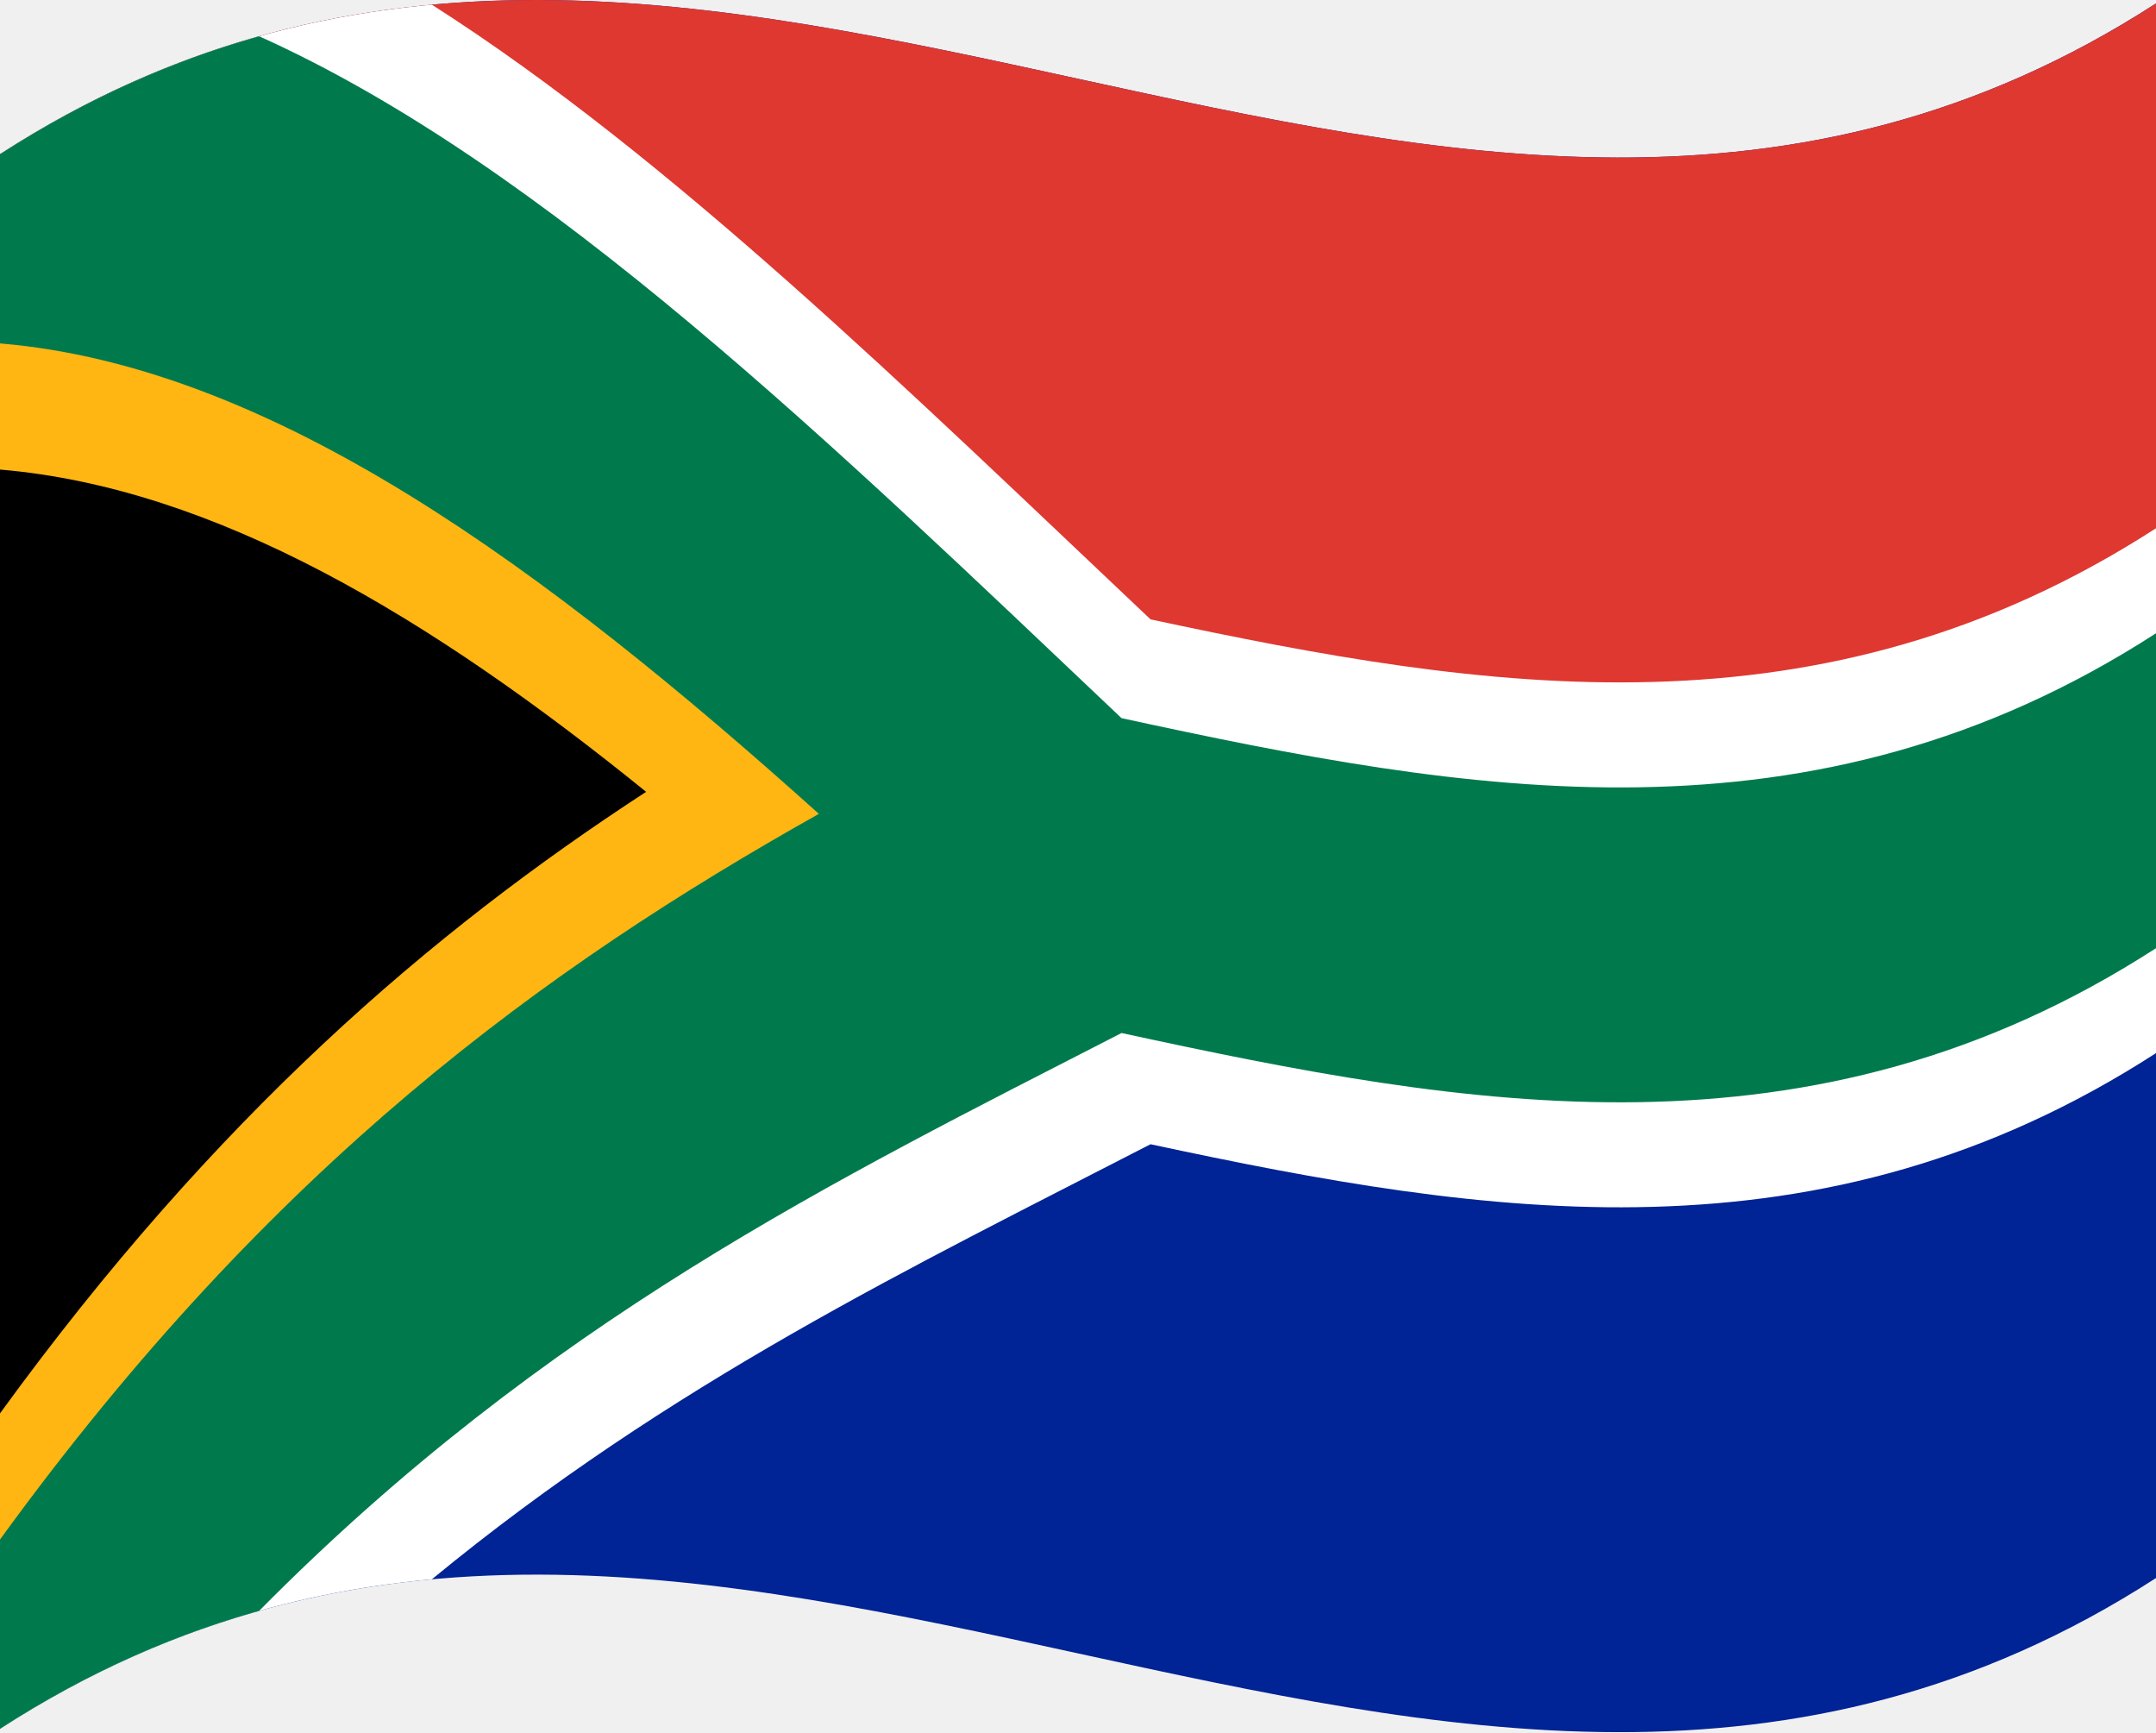
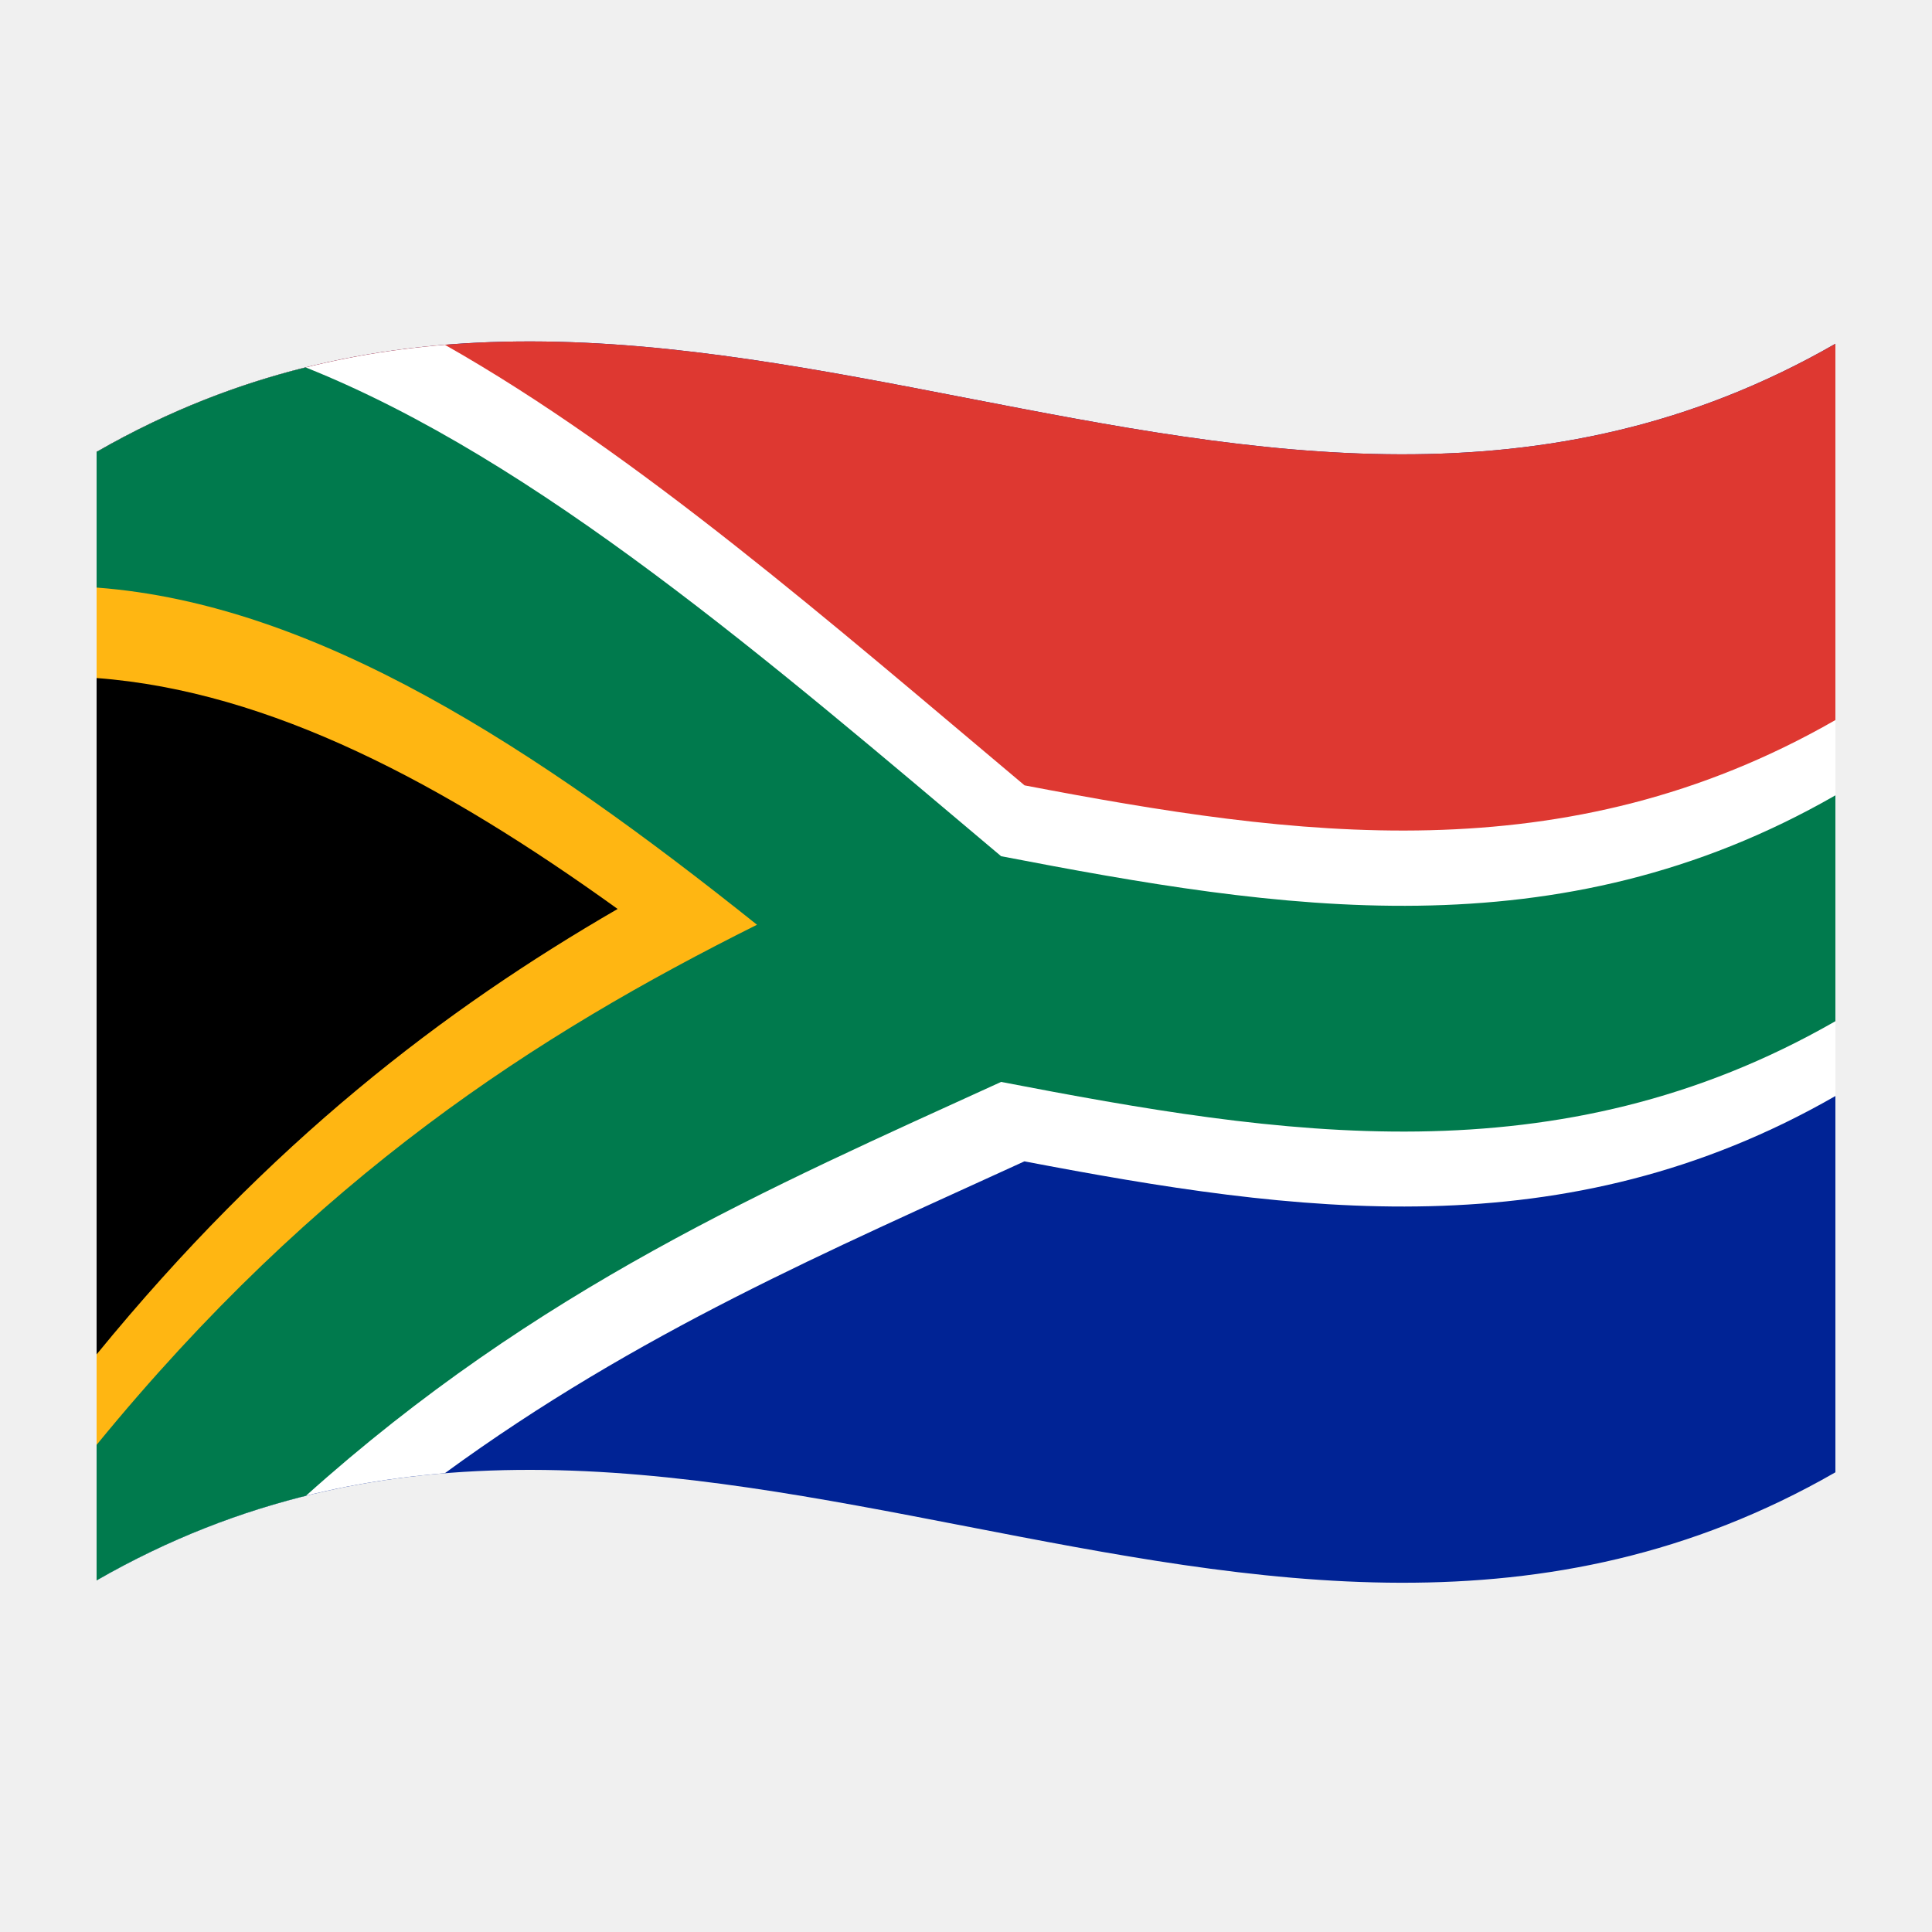
- <svg xmlns="http://www.w3.org/2000/svg" viewBox="0 0 1260 1012.04">
-   <defs>
-     <clipPath id="a" transform="translate(0 0)">
-       <path d="M0,90.08C420-181.24,840,273.28,1260,2V922C840,1193.28,420,738.76,0,1010.08Z" style="fill: none" />
+ <svg xmlns="http://www.w3.org/2000/svg" xmlns:xlink="http://www.w3.org/1999/xlink" version="1.1" id="Layer_1" x="0px" y="0px" viewBox="0 0 1260 1260" style="enable-background:new 0 0 1260 1260;" xml:space="preserve">
+   <style type="text/css">
+ 	.st0{clip-path:url(#SVGID_2_);}
+ 	.st1{fill:#002395;}
+ 	.st2{fill:#DE3831;}
+ 	.st3{fill:#FFFFFF;}
+ 	.st4{clip-path:url(#SVGID_4_);}
+ 	.st5{fill:#FFB612;}
+ 	.st6{fill:#007A4D;}
+ </style>
+   <g>
+     <defs>
+       <path id="SVGID_1_" d="M63,294.7c378-217.1,756,146.6,1134-70.5v736c-378,217-756-146.6-1134,70.5V294.7z" />
+     </defs>
+     <clipPath id="SVGID_2_">
+       <use xlink:href="#SVGID_1_" style="overflow:visible;" />
    </clipPath>
-     <clipPath id="f" transform="translate(0 0)">
-       <path d="M0,90.08C210,107.75,420,306.89,630,506,420,613.55,210,721.08,0,1010.08" style="fill: none" />
-     </clipPath>
-   </defs>
-   <g style="clip-path: url(#a)">
-     <path d="M0,90.08v920C420,738.76,840,1193.28,1260,922V2C840,273.28,420-181.24,0,90.08Z" transform="translate(0 0)" style="fill: #002395" />
-     <path d="M0,90.08v460C420,278.76,840,733.28,1260,462V2C840,273.28,420-181.24,0,90.08Z" transform="translate(0 0)" style="fill: #de3831" />
-     <path d="M0,90.08v920C210,721.08,420,613.55,630,506,420,306.89,210,107.75,0,90.08Z" transform="translate(0 0)" />
-     <path d="M252.4,2.74C168.27,10.5,84.13,35.73,0,90.08V274.35C125.87,285,251.74,360.73,377.61,462.64,251.74,544.55,125.87,652.58,0,825.8v184.28c84.13-54.35,168.25-79.57,252.38-87.34,140-115.15,280-182,420-254.2,195.87,42,391.75,73.29,587.62-53.24V308.64c-195.87,126.52-391.73,95.19-587.6,53.24C532.4,229.67,392.4,92,252.4,2.74Z" transform="translate(0 0)" style="fill: #fff" />
-     <g style="clip-path: url(#f)">
-       <path d="M0,90.08v920C210,721.08,420,613.55,630,506,420,306.89,210,107.75,0,90.08Z" transform="translate(0 0)" />
-       <path d="M882.39,549.4C824.15,502.25,765.9,449.5,707.66,395,555.9,253.12,404.15,99.53,252.4,2.74,168.27,10.5,84.13,35.73,0,90.08V274.35C125.87,285,251.74,360.73,377.61,462.64,251.74,544.55,125.87,652.58,0,825.8v184.28c84.13-54.35,168.25-79.57,252.38-87.34C404.14,797.92,555.9,729.9,707.66,650.19,765.9,619.61,824.15,587.3,882.39,549.4Z" transform="translate(0 0)" style="fill: #ffb612" />
+     <g class="st0">
+       <path class="st1" d="M63,294.7v736c378-217.1,756,146.6,1134-70.5v-736C819,441.3,441,77.7,63,294.7z" />
+       <path class="st2" d="M63,294.7v368c378-217.1,756,146.6,1134-70.5v-368C819,441.3,441,77.7,63,294.7z" />
+       <path d="M63,294.7v736c189-231.2,378-317.2,567-403.3C441,468.2,252,308.9,63,294.7z" />
+       <path class="st3" d="M290.2,224.9c-75.7,6.2-151.4,26.4-227.2,69.9v147.4c113.3,8.5,226.6,69.1,339.8,150.6    C289.6,658.3,176.3,744.7,63,883.3v147.4c75.7-43.5,151.4-63.7,227.1-69.9c126-92.1,252-145.6,378-203.4    c176.3,33.6,352.6,58.6,528.9-42.6V469.6c-176.3,101.2-352.6,76.2-528.8,42.6C542.2,406.4,416.2,296.3,290.2,224.9z" />
+       <g>
+         <defs>
+           <path id="SVGID_3_" d="M63,294.7c189,14.1,378,173.4,567,332.7c-189,86-378,172.1-567,403.3" />
+         </defs>
+         <clipPath id="SVGID_4_">
+           <use xlink:href="#SVGID_3_" style="overflow:visible;" />
+         </clipPath>
+         <g class="st4">
+           <path d="M63,294.7v736c189-231.2,378-317.2,567-403.3C441,468.2,252,308.9,63,294.7z" />
+           <path class="st5" d="M857.2,662.2c-52.4-37.7-104.8-79.9-157.3-123.5C563.3,425.2,426.7,302.3,290.2,224.9      c-75.7,6.2-151.4,26.4-227.2,69.9v147.4c113.3,8.5,226.6,69.1,339.8,150.6C289.6,658.3,176.3,744.7,63,883.3v147.4      c75.7-43.5,151.4-63.7,227.1-69.9c136.6-99.9,273.2-154.3,409.8-218C752.3,718.3,804.7,692.5,857.2,662.2z" />
+         </g>
+       </g>
+       <path class="st6" d="M199.3,239.6c-45.4,11.3-90.9,29-136.3,55.1l0,0v88.5c143.6,10.7,287.1,105.2,430.7,219.9    C350.1,674.8,206.6,766.7,63,942.3v88.5c45.4-26.1,90.9-43.8,136.3-55.1c151.2-135.8,302.4-201.1,453.6-270.1    c181.4,34.9,362.7,64.5,544.1-39.6V518.7c-181.4,104.1-362.7,74.6-544.1,39.7C501.7,431.1,350.5,300,199.3,239.6z" />
    </g>
-     <path d="M151.44,21.18C101,35.34,50.48,57.47,0,90.08H0V200.65c159.52,13.43,319,131.56,478.56,274.86C319,565.16,159.52,680,0,899.5v110.58c50.48-32.61,101-54.74,151.44-68.9,168-169.79,336-251.36,504-337.62C857,647.23,1058.48,684.15,1260,554V370c-201.52,130.18-403,93.26-604.56,49.59C487.44,260.49,319.44,96.73,151.44,21.18Z" transform="translate(0 0)" style="fill: #007a4d" />
  </g>
</svg>
